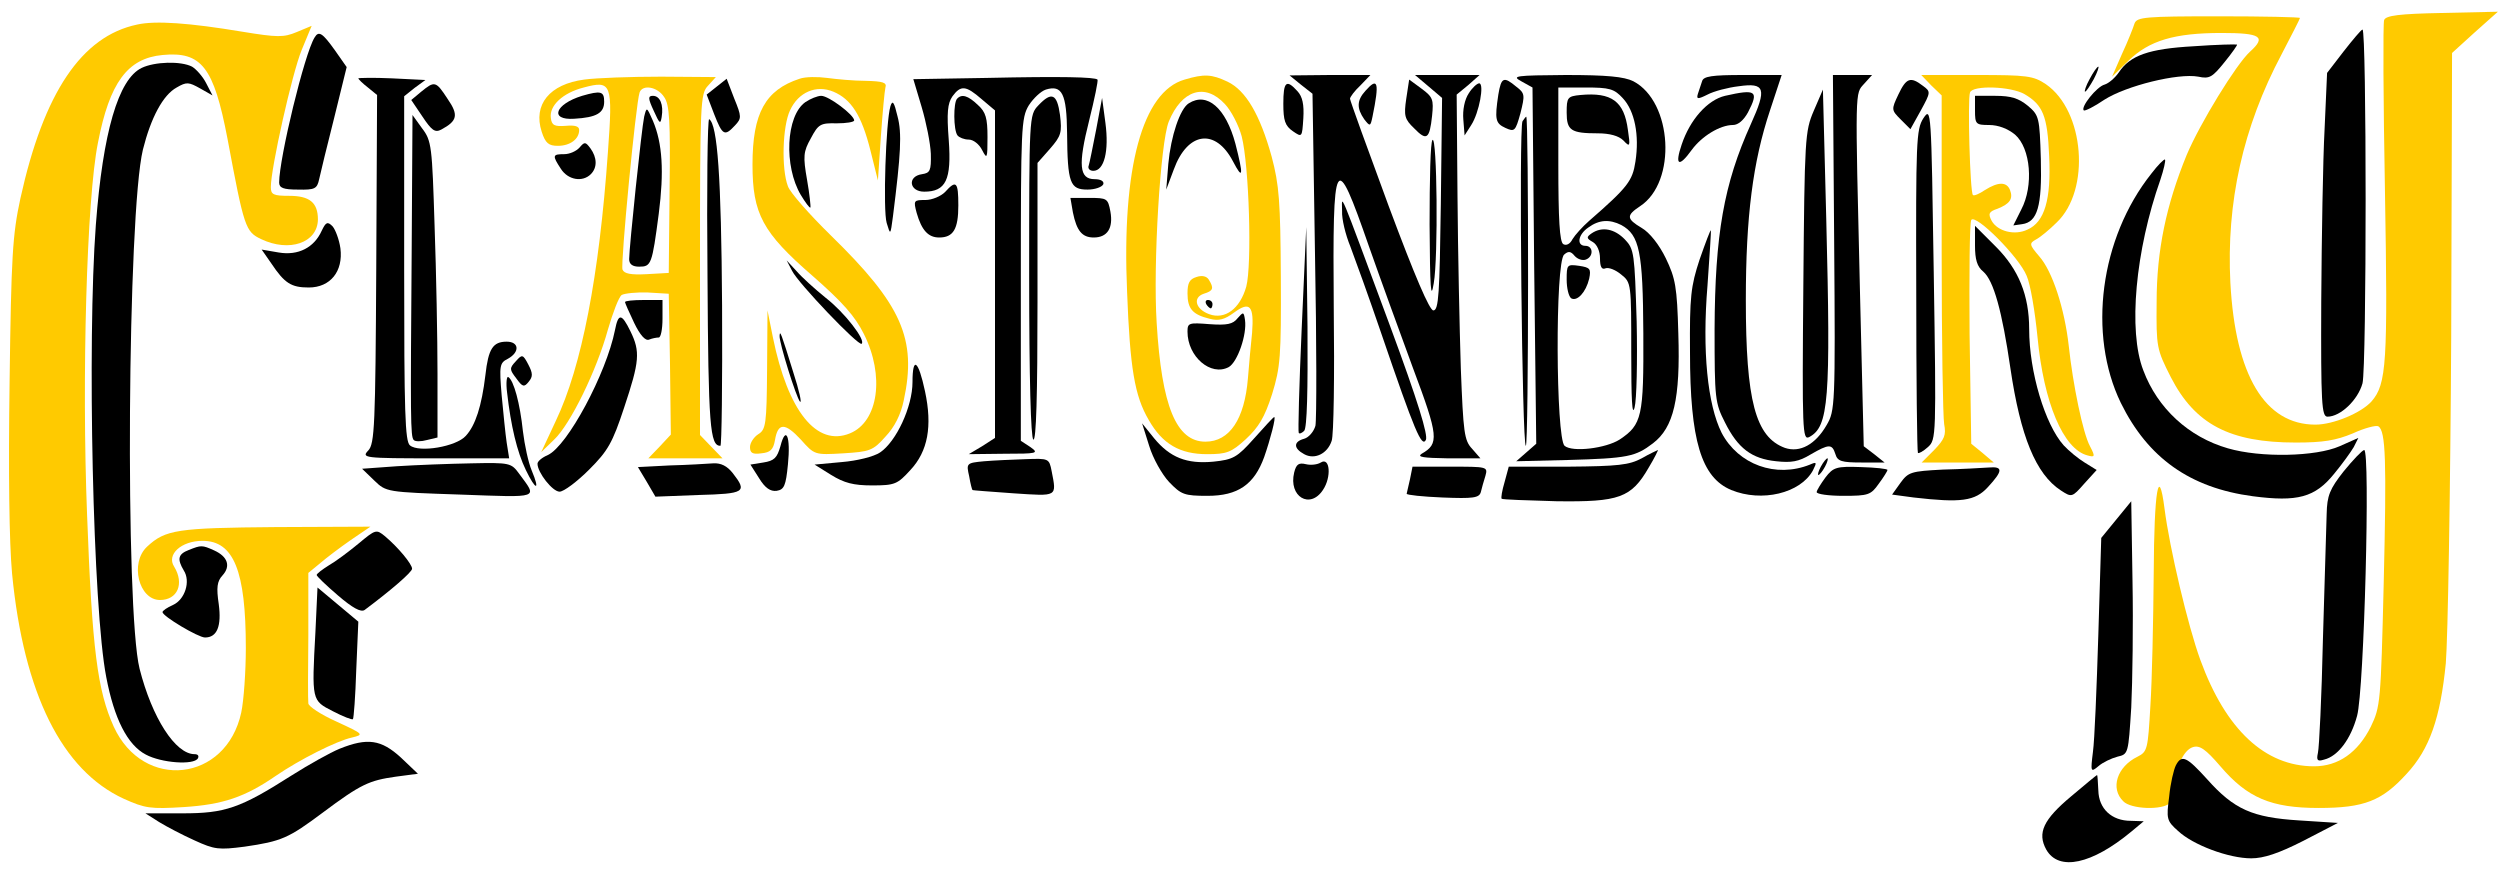
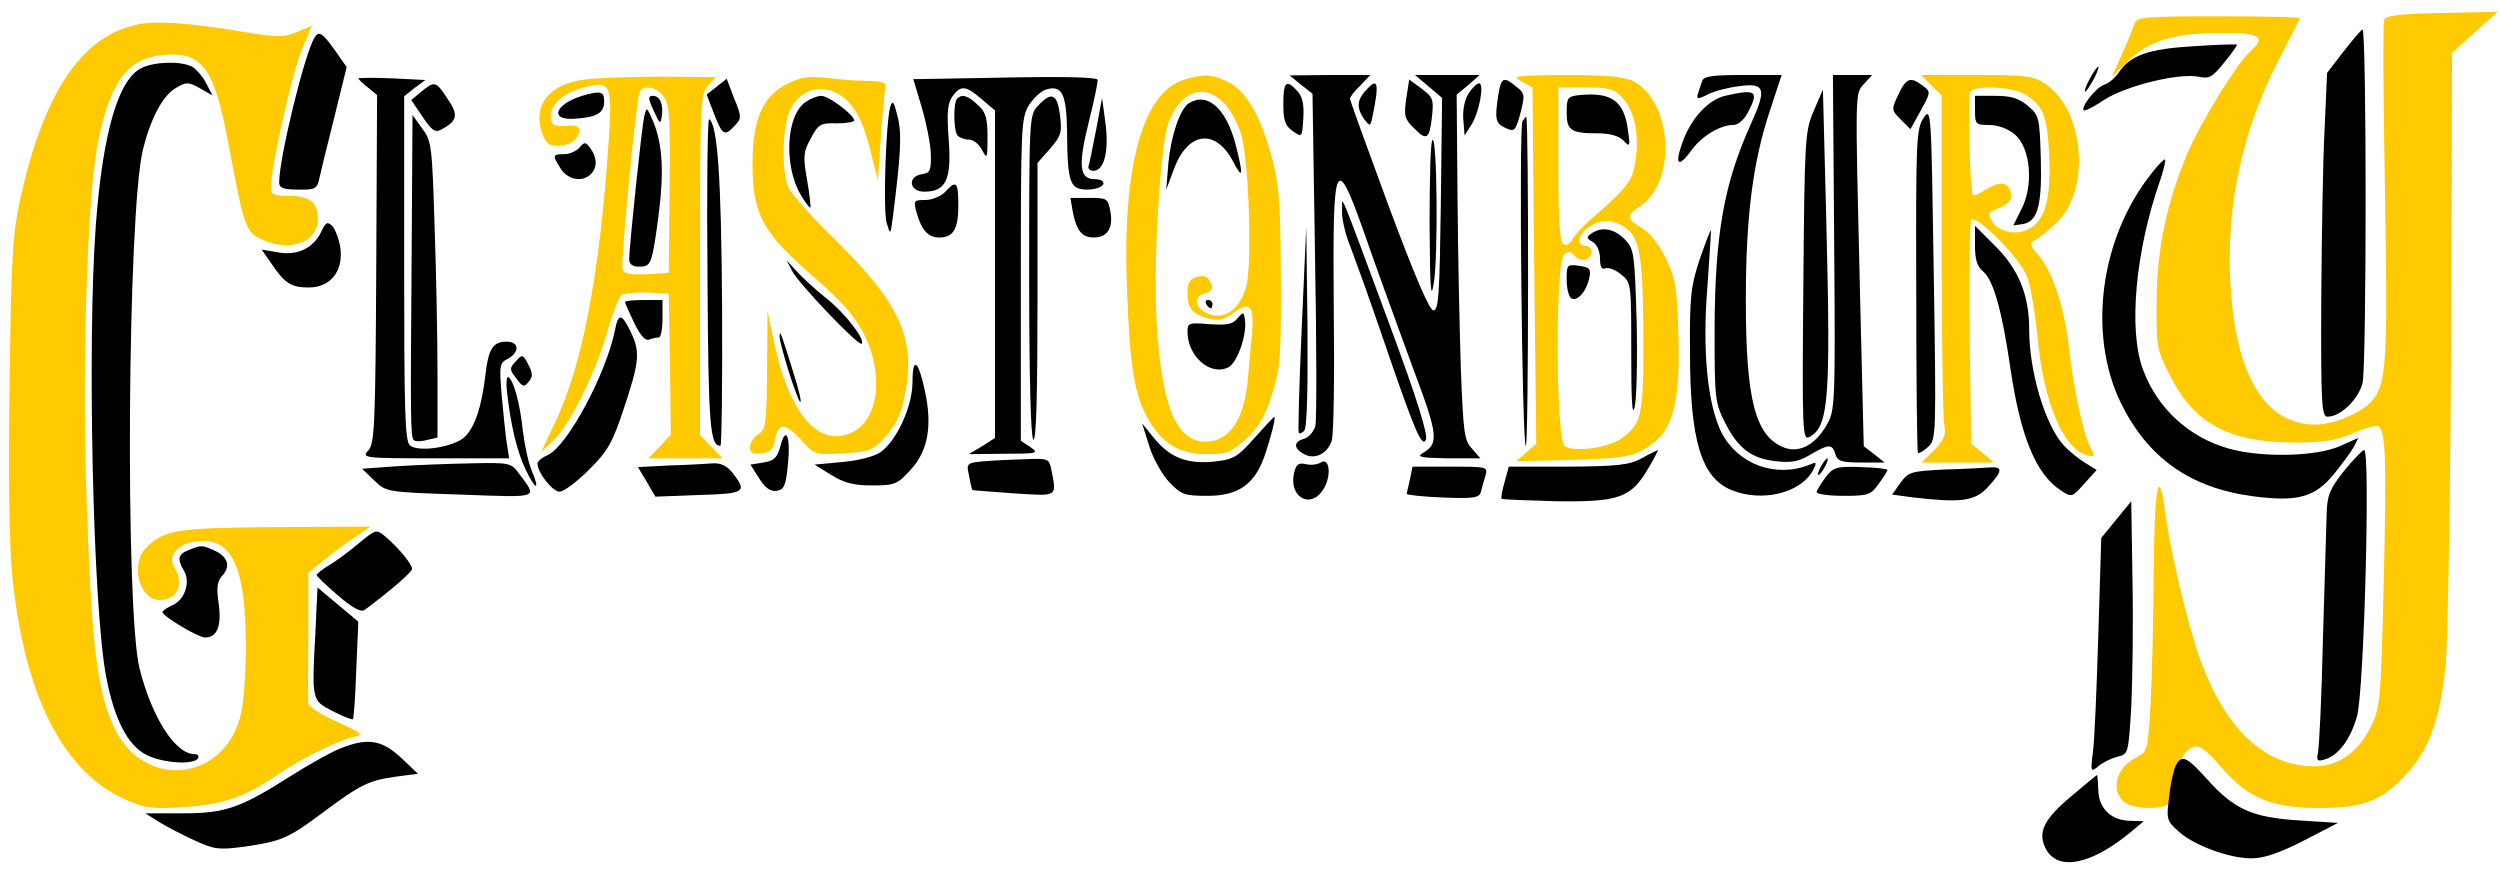
<svg xmlns="http://www.w3.org/2000/svg" version="1.0" width="600pt" height="209pt" viewBox="0 0 600 209" preserveAspectRatio="xMidYMid meet" id="svg99">
  <defs id="defs99" />
  <g transform="translate(0,209) scale(0.1,-0.1)" fill="#000000" stroke="none" id="g99">
    <path d="m 5721.918,2041.879 c -3,-7 -2,-193 2,-412 7,-412 4,-461 -32,-503 -25,-28 -92,-56 -135,-56 -121,0 -192,118 -204,340 -10,193 30,374 123,549 24,46 44,85 44,87 0,2 -88,4 -195,4 -177,0 -196,-2 -202,-17 -3,-10 -16,-43 -30,-73 l -24,-55 39,38 c 50,49 111,67 224,67 94,0 108,-9 68,-45 -33,-30 -120,-172 -152,-248 -49,-120 -72,-229 -72,-353 -1,-108 0,-113 34,-180 58,-113 141,-157 300,-157 66,0 96,5 137,22 28,13 56,20 61,17 18,-11 20,-83 13,-376 -7,-287 -8,-297 -31,-345 -31,-62 -78,-95 -136,-95 -118,0 -212,88 -273,255 -30,82 -74,269 -86,363 -14,109 -25,45 -26,-155 -1,-115 -4,-257 -8,-318 -6,-104 -7,-110 -31,-122 -49,-24 -66,-76 -34,-107 18,-19 94,-22 112,-4 7,7 12,24 12,39 0,43 20,88 43,95 16,5 30,-4 66,-46 65,-76 122,-100 236,-100 109,0 152,17 211,82 55,59 81,134 94,265 5,59 11,413 13,787 l 2,678 55,50 55,49 -134,-3 c -102,-2 -135,-6 -139,-17 z" fill="#FFCA00" id="path2" />
    <path d="M329 2031 c-133 -28 -224 -163 -280 -417 -19 -88 -22 -138 -26 -441 -3 -220 -1 -384 6 -460 28 -288 120 -472 268 -540 51 -23 64 -25 144 -20 94 6 147 24 221 75 57 39 146 84 183 92 29 7 28 8 -37 38 -38 17 -68 37 -68 44 -1 7 -1 81 0 163 l0 150 28 23 c15 13 48 38 74 56 l47 32 -227 -1 c-237 -2 -265 -6 -309 -47 -42 -39 -20 -128 31 -128 42 0 59 39 34 80 -19 29 17 62 68 62 75 0 104 -72 104 -257 0 -57 -5 -127 -11 -155 -36 -167 -235 -189 -306 -34 -39 86 -52 186 -64 508 -13 330 -1 759 26 893 28 145 71 203 155 211 94 9 123 -29 156 -201 40 -214 43 -223 81 -241 67 -32 135 -9 136 47 0 41 -20 57 -69 57 -38 0 -44 3 -44 21 0 45 51 273 74 329 l24 58 -36 -15 c-31 -13 -46 -13 -131 1 -126 21 -208 27 -252 17z" fill="#FFCA00" id="path3" />
    <path d="M5625 1967 l-40 -52 -6 -135 c-4 -74 -7 -260 -8 -412 -1 -248 1 -278 15 -278 31 0 73 40 84 80 10 39 10 851 0 849 -3 0 -23 -24 -45 -52z" id="path4" />
    <path d="M755 2000 c-24 -38 -85 -290 -85 -348 0 -13 10 -17 45 -17 41 -1 46 2 51 25 3 14 19 80 36 147 l30 122 -28 40 c-30 42 -39 48 -49 31z" id="path5" />
    <path d="M5265 1979 c-108 -6 -153 -22 -180 -63 -9 -13 -24 -26 -34 -29 -19 -5 -58 -54 -50 -62 3 -2 25 9 50 26 52 33 176 64 225 55 27 -6 34 -1 63 35 18 22 31 41 30 42 -2 1 -49 0 -104 -4z" id="path6" />
    <path d="M340 1927 c-56 -27 -93 -154 -110 -377 -21 -280 -7 -922 25 -1085 19 -100 51 -163 95 -186 37 -20 115 -26 125 -9 3 6 0 10 -8 10 -46 0 -102 87 -132 205 -35 140 -29 1093 8 1246 19 76 48 131 81 149 24 14 29 13 56 -2 l30 -17 -15 29 c-8 16 -24 34 -34 40 -27 14 -90 12 -121 -3z" id="path7" />
    <path d="M5015 1900 c-9 -16 -13 -30 -11 -30 3 0 12 14 21 30 9 17 13 30 11 30 -3 0 -12 -13 -21 -30z" id="path9" />
    <path d="M860 1902 c0 -2 10 -12 23 -22 l22 -18 -2 -417 c-2 -376 -4 -420 -19 -436 -17 -18 -12 -19 161 -19 l177 0 -6 38 c-3 20 -8 71 -12 113 -6 72 -5 78 15 88 29 16 27 41 -3 41 -33 0 -44 -17 -51 -80 -9 -75 -24 -121 -47 -146 -23 -26 -112 -41 -134 -23 -12 9 -14 81 -14 424 l0 414 25 20 26 19 -81 4 c-44 2 -80 1 -80 0z" id="path10" />
    <path d="M1402 1899 c-83 -11 -123 -60 -102 -125 9 -28 17 -34 39 -34 29 0 51 16 51 38 0 9 -10 12 -32 10 -27 -2 -34 1 -36 19 -4 29 28 60 79 73 67 18 70 10 58 -155 -21 -298 -63 -515 -125 -645 l-35 -75 31 30 c39 37 102 166 129 264 12 41 26 78 33 83 7 4 36 7 63 6 l50 -3 3 -169 2 -169 -27 -29 -27 -28 89 0 89 0 -27 28 -27 28 0 409 c0 389 1 410 19 429 l19 21 -131 1 c-73 0 -156 -3 -185 -7z m192 -42 c13 -18 15 -59 13 -222 l-2 -200 -53 -3 c-38 -2 -54 1 -58 11 -5 14 32 399 41 425 7 20 43 14 59 -11z" fill="#FFCA00" id="path11" />
    <path d="M1569 1824 c14 -31 16 -33 19 -15 5 30 -4 51 -21 51 -12 0 -12 -6 2 -36z" id="path12" />
    <path d="M1546 1810 c-6 -27 -36 -314 -36 -342 0 -12 8 -18 24 -18 29 0 31 5 47 127 13 101 9 169 -14 223 -15 34 -15 34 -21 10z" id="path13" />
    <path d="M1919 1901 c-82 -27 -113 -82 -113 -206 0 -118 24 -163 144 -267 72 -63 102 -97 123 -139 51 -101 35 -211 -33 -239 -80 -33 -149 53 -185 230 l-13 65 -1 -142 c-1 -131 -3 -144 -21 -155 -11 -7 -20 -21 -20 -31 0 -14 6 -18 27 -15 22 2 29 9 33 32 7 42 24 42 62 1 33 -37 33 -37 102 -33 63 4 71 6 101 40 22 23 37 53 44 87 32 148 -5 230 -175 396 -51 50 -98 103 -103 118 -16 42 -13 144 5 182 20 44 63 62 104 45 43 -18 68 -57 89 -141 l18 -72 7 104 c4 57 9 111 11 119 4 12 -6 15 -48 16 -28 0 -70 4 -92 7 -22 3 -52 3 -66 -2z" fill="#FFCA00" id="path14" />
    <path d="M2369 1903 l-177 -3 20 -67 c11 -37 21 -87 22 -112 1 -41 -2 -46 -21 -49 -36 -5 -31 -42 5 -42 52 0 66 28 59 124 -5 65 -3 88 9 105 20 27 32 26 70 -7 l32 -27 0 -393 0 -393 -31 -20 -32 -19 85 1 c80 0 84 1 63 16 l-23 15 0 387 c0 364 1 388 19 418 11 17 29 34 41 38 39 12 50 -10 51 -104 1 -121 7 -136 49 -136 18 0 35 6 38 13 2 7 -6 12 -21 12 -37 0 -40 34 -13 141 13 52 22 96 20 98 -6 6 -86 8 -265 4z" id="path15" />
    <path d="M2843 1899 c-101 -29 -151 -211 -138 -509 7 -184 18 -250 52 -308 33 -58 75 -82 140 -82 47 0 58 4 93 36 31 29 45 52 63 108 20 65 22 90 21 281 -1 182 -4 221 -22 289 -28 101 -62 159 -106 180 -38 18 -56 19 -103 5z m97 -59 c15 -16 33 -51 40 -77 18 -70 25 -309 11 -361 -15 -53 -51 -80 -89 -66 -33 12 -40 40 -13 49 23 7 25 13 12 34 -5 8 -16 11 -30 6 -16 -5 -21 -14 -21 -39 0 -37 12 -51 53 -61 22 -6 36 -2 59 15 38 28 48 16 43 -49 -3 -26 -7 -74 -10 -109 -8 -98 -44 -152 -102 -152 -70 0 -105 85 -117 285 -9 141 9 433 29 483 31 76 87 94 135 42z" fill="#FFCA00" id="path16" />
    <path d="M2853 1842 c-21 -13 -43 -79 -49 -145 l-5 -62 18 48 c33 91 100 100 142 20 24 -46 26 -36 6 42 -23 86 -68 125 -112 97z" id="path17" />
    <path d="M2895 1360 c3 -5 8 -10 11 -10 2 0 4 5 4 10 0 6 -5 10 -11 10 -5 0 -7 -4 -4 -10z" id="path18" />
    <path d="M2970 1326 c-11 -14 -25 -17 -67 -14 -50 4 -53 3 -53 -18 0 -60 56 -108 99 -85 21 12 44 78 39 113 -3 20 -4 20 -18 4z" id="path19" />
    <path d="M3122 1887 l28 -22 6 -386 c4 -212 4 -397 1 -411 -4 -14 -16 -28 -27 -31 -26 -7 -26 -23 0 -37 25 -14 56 1 66 32 5 13 7 156 5 320 -3 371 3 381 84 148 26 -74 74 -206 106 -293 62 -165 63 -182 21 -206 -12 -8 4 -10 62 -11 l79 0 -20 23 c-19 20 -21 39 -27 192 -3 94 -7 280 -8 414 l-2 244 28 23 27 24 -78 0 -77 0 32 -27 33 -28 -3 -255 c-3 -215 -5 -255 -18 -255 -9 0 -44 81 -107 250 -51 138 -93 254 -93 258 0 4 11 19 25 32 l24 25 -97 0 -97 -1 27 -22z" id="path20" />
-     <path d="M3651 1895 l27 -15 4 -427 5 -428 -24 -21 -24 -21 123 3 c145 4 163 8 205 40 50 38 66 107 61 263 -3 113 -7 133 -30 181 -16 33 -39 62 -58 73 -37 22 -37 30 -4 52 89 58 78 251 -16 300 -22 11 -64 15 -162 15 -121 -1 -131 -2 -107 -15z m244 -41 c28 -30 40 -88 30 -152 -7 -46 -18 -61 -111 -142 -16 -14 -34 -34 -40 -44 -6 -12 -15 -16 -22 -12 -9 5 -12 60 -12 192 l0 184 65 0 c58 0 69 -3 90 -26z m-4 -304 c44 -24 52 -64 53 -260 1 -200 -3 -219 -57 -255 -33 -21 -113 -31 -132 -15 -21 18 -23 441 -1 459 10 9 16 8 25 -3 7 -8 19 -12 27 -9 19 7 18 33 -1 33 -22 0 -18 27 7 44 26 19 51 20 79 6z" id="path21" />
+     <path d="M3651 1895 l27 -15 4 -427 5 -428 -24 -21 -24 -21 123 3 c145 4 163 8 205 40 50 38 66 107 61 263 -3 113 -7 133 -30 181 -16 33 -39 62 -58 73 -37 22 -37 30 -4 52 89 58 78 251 -16 300 -22 11 -64 15 -162 15 -121 -1 -131 -2 -107 -15z m244 -41 c28 -30 40 -88 30 -152 -7 -46 -18 -61 -111 -142 -16 -14 -34 -34 -40 -44 -6 -12 -15 -16 -22 -12 -9 5 -12 60 -12 192 l0 184 65 0 c58 0 69 -3 90 -26z m-4 -304 c44 -24 52 -64 53 -260 1 -200 -3 -219 -57 -255 -33 -21 -113 -31 -132 -15 -21 18 -23 441 -1 459 10 9 16 8 25 -3 7 -8 19 -12 27 -9 19 7 18 33 -1 33 -22 0 -18 27 7 44 26 19 51 20 79 6z" fill="#FFCA00" id="path21" />
    <path d="M3793 1862 c-31 -3 -33 -6 -33 -42 0 -43 10 -50 75 -50 28 0 50 -6 61 -17 16 -17 17 -15 11 25 -9 69 -39 91 -114 84z" id="path22" />
    <path d="M3820 1530 c-13 -9 -13 -12 3 -21 10 -6 17 -22 17 -39 0 -20 4 -28 13 -24 8 3 25 -4 38 -15 24 -19 24 -22 24 -186 0 -114 2 -156 8 -133 5 18 7 111 5 206 -5 164 -6 174 -28 197 -25 26 -55 32 -80 15z" id="path23" />
    <path d="M3760 1419 c0 -21 5 -41 11 -45 14 -8 35 14 43 47 5 24 2 27 -24 31 -29 4 -30 3 -30 -33z" id="path24" />
    <path d="M4085 1895 c-3 -8 -7 -22 -10 -30 -4 -13 -1 -14 23 -2 15 8 49 17 75 20 63 9 68 -5 29 -91 -65 -144 -86 -265 -87 -492 0 -167 1 -177 25 -224 31 -62 64 -87 123 -93 36 -4 54 -1 82 16 45 26 52 26 60 1 5 -17 15 -20 62 -20 l56 0 -25 20 -25 19 -9 368 c-12 499 -12 477 10 502 l19 21 -47 0 -47 0 3 -402 c3 -391 2 -404 -18 -438 -27 -47 -64 -67 -100 -55 -71 26 -94 113 -94 355 0 201 17 332 58 455 l28 85 -93 0 c-74 0 -95 -3 -98 -15z" id="path26" />
    <path d="M4635 1885 l25 -24 0 -379 c0 -209 3 -393 6 -410 5 -26 1 -36 -24 -62 l-30 -30 86 0 87 0 -27 23 -27 22 -4 263 c-1 144 0 267 4 274 10 16 115 -89 133 -134 9 -20 20 -86 26 -147 15 -158 62 -269 120 -284 18 -5 19 -3 6 22 -17 31 -41 148 -51 241 -10 89 -39 179 -71 215 -24 28 -24 31 -8 40 10 5 33 24 50 41 82 78 67 268 -26 332 -30 20 -45 22 -166 22 l-133 0 24 -25z m224 -21 c44 -26 55 -52 59 -149 5 -104 -11 -158 -52 -176 -31 -15 -72 -4 -86 21 -9 17 -7 22 14 29 30 12 38 24 30 45 -8 20 -28 20 -60 0 -13 -9 -27 -15 -29 -12 -7 6 -13 229 -7 246 6 18 98 15 131 -4z" fill="#FFCA00" id="path27" />
    <path d="M4740 1825 c0 -33 2 -35 34 -35 22 0 45 -9 62 -23 38 -33 45 -123 15 -180 l-19 -38 21 3 c37 5 48 43 45 156 -3 100 -4 105 -31 128 -22 18 -40 24 -78 24 l-49 0 0 -35z" id="path28" />
    <path d="M1720 1882 l-24 -19 18 -47 c20 -51 25 -54 50 -27 16 17 16 21 -2 65 l-18 47 -24 -19z" id="path29" />
    <path d="M3375 1853 c-6 -41 -4 -49 19 -71 30 -31 37 -26 43 30 4 39 2 45 -25 65 l-30 22 -7 -46z" id="path30" />
    <path d="M3596 1863 c-9 -60 -7 -69 17 -80 22 -10 24 -8 36 35 11 44 11 48 -10 64 -30 25 -36 23 -43 -19z" id="path31" />
    <path d="M4556 1863 c-17 -36 -17 -37 6 -60 l23 -23 25 45 c24 44 24 45 5 59 -30 23 -40 19 -59 -21z" id="path32" />
    <path d="M1011 1870 l-24 -20 27 -40 c22 -33 30 -39 45 -31 39 21 42 35 15 74 -28 43 -31 43 -63 17z" id="path33" />
    <path d="M3080 1841 c0 -40 4 -53 23 -66 22 -15 22 -15 25 31 2 33 -2 52 -14 65 -27 30 -34 23 -34 -30z" id="path34" />
    <path d="M3277 1872 c-21 -23 -21 -42 -3 -68 14 -18 15 -18 20 6 17 83 13 96 -17 62z" id="path35" />
    <path d="M3525 1866 c-10 -15 -15 -40 -13 -63 l3 -38 16 25 c19 29 32 100 19 100 -5 0 -17 -11 -25 -24z" id="path36" />
    <path d="M1397 1860 c-65 -20 -79 -59 -19 -55 54 3 72 14 72 41 0 25 -8 27 -53 14z" id="path37" />
    <path d="M4140 1860 c-42 -10 -84 -57 -104 -117 -17 -50 -7 -56 24 -13 24 33 68 60 99 60 13 0 26 12 36 30 27 52 20 57 -55 40z" id="path38" />
    <path d="M4353 1824 c-21 -49 -22 -65 -25 -421 -3 -349 -2 -370 14 -362 47 25 52 88 41 524 l-8 310 -22 -51z" id="path39" />
    <path d="M1933 1845 c-47 -33 -52 -154 -11 -223 11 -18 21 -32 23 -30 1 2 -2 32 -8 66 -10 57 -9 68 9 100 18 34 23 37 62 36 23 0 42 3 42 7 0 13 -61 59 -79 59 -9 0 -26 -7 -38 -15z" id="path40" />
    <path d="M2297 1853 c-9 -9 -9 -75 1 -88 4 -5 16 -10 27 -10 11 0 25 -11 32 -25 12 -23 13 -21 13 31 0 45 -4 60 -23 77 -24 23 -39 27 -50 15z" id="path41" />
    <path d="M2492 1837 c-22 -23 -22 -27 -22 -410 0 -246 4 -388 10 -392 7 -4 10 108 10 329 l0 335 30 34 c27 31 29 39 24 81 -7 51 -20 57 -52 23z" id="path42" />
    <path d="M2137 1835 c-11 -37 -18 -250 -9 -280 9 -30 9 -30 15 15 19 151 22 200 11 241 -8 34 -12 40 -17 24z" id="path43" />
    <path d="M2631 1780 c-8 -41 -16 -81 -18 -87 -3 -7 2 -13 11 -13 26 0 38 47 29 115 l-8 60 -14 -75z" id="path44" />
    <path d="M4616 1806 c-17 -27 -18 -54 -17 -414 0 -212 2 -387 4 -389 2 -2 13 4 24 14 20 18 20 25 14 418 -6 395 -6 399 -25 371z" id="path45" />
    <path d="M988 1484 c-3 -396 -3 -443 5 -450 3 -4 18 -4 32 0 l25 6 0 153 c0 83 -3 243 -7 355 -6 191 -7 204 -30 234 l-23 32 -2 -330z" id="path46" />
    <path d="M1698 1427 c2 -361 6 -407 31 -407 3 0 5 152 4 337 -2 309 -11 434 -31 447 -4 2 -6 -167 -4 -377z" id="path47" />
    <path d="M3654 1799 c-9 -15 -1 -779 8 -779 7 0 7 790 1 790 -1 0 -5 -5 -9 -11z" id="path48" />
    <path d="M3438 1754 c-5 -4 -7 -95 -7 -203 1 -154 3 -184 10 -141 11 63 8 355 -3 344z" id="path49" />
    <path d="M1391 1736 c-8 -9 -24 -16 -37 -16 -28 0 -29 -3 -8 -35 17 -27 52 -33 72 -13 16 16 15 40 -1 62 -12 16 -14 16 -26 2z" id="path50" />
    <path d="M5163 1673 c-123 -155 -153 -385 -73 -550 65 -132 166 -204 317 -224 107 -14 149 -3 195 54 19 23 40 52 47 64 l11 22 -45 -20 c-57 -25 -189 -28 -268 -5 -94 27 -169 96 -203 187 -37 95 -19 288 41 458 8 24 13 46 11 48 -2 2 -17 -13 -33 -34z" id="path51" />
    <path d="M2268 1629 c-10 -10 -31 -19 -47 -19 -28 0 -29 -1 -21 -31 12 -42 28 -59 54 -59 34 0 46 20 46 77 0 57 -5 62 -32 32z" id="path52" />
    <path d="M2575 1580 c9 -44 22 -60 50 -60 33 0 47 23 40 62 -6 32 -8 33 -51 33 l-45 0 6 -35z" id="path53" />
    <path d="M3221 1583 c-1 -18 8 -56 20 -85 11 -29 45 -123 74 -208 81 -237 97 -274 107 -256 6 11 -19 93 -86 274 -128 345 -115 314 -115 275z" id="path54" />
    <path d="M772 1536 c-18 -40 -56 -60 -103 -52 l-41 7 23 -33 c32 -48 48 -58 90 -58 52 0 83 39 76 94 -3 21 -12 45 -19 53 -12 12 -16 10 -26 -11z" id="path56" />
    <path d="M4740 1501 c0 -34 5 -51 20 -63 25 -22 45 -95 65 -232 24 -163 61 -254 121 -293 26 -17 27 -17 56 16 l30 33 -29 18 c-15 9 -38 28 -50 41 -45 50 -83 177 -83 279 0 81 -25 143 -80 198 l-50 50 0 -47z" id="path57" />
    <path d="M3124 1300 c-6 -135 -9 -247 -7 -249 2 -3 8 0 13 5 7 7 9 99 8 250 l-3 239 -11 -245z" id="path58" />
    <path d="M4079 1467 c-21 -64 -24 -89 -23 -222 0 -212 27 -301 99 -331 73 -30 166 -8 196 47 10 20 9 21 -7 14 -82 -33 -172 0 -212 76 -34 68 -47 197 -34 354 5 72 9 131 8 132 -1 2 -13 -30 -27 -70z" id="path59" />
    <path d="M1901 1440 c14 -29 160 -182 167 -175 10 9 -41 75 -86 110 -26 21 -58 50 -70 64 l-24 26 13 -25z" id="path62" />
    <path d="M1500 1365 c0 -2 10 -25 22 -50 14 -29 27 -44 36 -40 7 3 18 5 23 5 5 0 9 20 9 45 l0 45 -45 0 c-25 0 -45 -2 -45 -5z" id="path64" />
    <path d="M1476 1298 c-21 -105 -114 -278 -161 -300 -14 -6 -25 -15 -25 -21 0 -21 36 -67 53 -67 10 0 42 24 71 53 45 45 56 64 84 149 37 111 39 134 15 183 -21 43 -29 44 -37 3z" id="path66" />
    <path d="M1871 1284 c-1 -17 40 -148 49 -158 5 -5 -2 27 -16 70 -30 97 -32 102 -33 88z" id="path67" />
    <path d="M1238 1223 c-16 -17 -15 -20 1 -41 15 -21 19 -22 30 -8 10 12 10 20 -1 41 -13 25 -15 25 -30 8z" id="path69" />
    <path d="M2190 1173 c0 -59 -39 -143 -78 -169 -15 -10 -55 -20 -92 -23 l-65 -6 40 -25 c31 -19 53 -25 98 -25 55 0 61 3 92 37 42 45 53 105 35 189 -16 75 -30 85 -30 22z" id="path70" />
    <path d="M1217 1148 c9 -80 24 -143 45 -186 24 -50 35 -51 14 -1 -8 19 -17 61 -21 94 -7 67 -22 122 -35 130 -4 3 -6 -14 -3 -37z" id="path73" />
    <path d="M3010 1038 c-41 -46 -50 -51 -98 -56 -64 -6 -104 10 -142 56 l-29 36 17 -54 c9 -30 31 -69 48 -87 29 -30 36 -33 92 -33 73 0 112 27 136 93 15 43 29 97 24 96 -2 0 -23 -23 -48 -51z" id="path75" />
    <path d="M1873 1019 c-8 -28 -15 -35 -41 -39 l-31 -5 21 -33 c14 -23 27 -32 42 -30 18 3 22 12 27 63 7 68 -5 95 -18 44z" id="path76" />
    <path d="M3940 990 c-30 -16 -56 -19 -177 -20 l-142 0 -10 -37 c-6 -20 -9 -38 -7 -40 2 -2 61 -4 132 -6 150 -2 179 8 221 81 14 23 23 42 22 42 -2 -1 -20 -9 -39 -20z" id="path78" />
    <path d="M5625 959 c-34 -43 -40 -59 -41 -102 -1 -29 -5 -164 -9 -302 -3 -137 -9 -260 -12 -272 -4 -18 -1 -21 15 -16 33 8 64 49 79 105 17 61 32 638 17 638 -5 -1 -27 -24 -49 -51z" id="path79" />
    <path d="M2362 983 c-43 -4 -43 -5 -36 -36 3 -18 7 -33 8 -33 0 -1 45 -4 99 -8 106 -7 103 -9 91 53 -6 31 -7 31 -63 29 -31 -1 -75 -3 -99 -5z" id="path80" />
    <path d="M3170 980 c-8 -5 -24 -7 -36 -4 -17 4 -23 0 -28 -20 -14 -58 38 -89 69 -42 21 31 17 80 -5 66z" id="path81" />
    <path d="M4370 970 c-6 -11 -8 -20 -6 -20 3 0 10 9 16 20 6 11 8 20 6 20 -3 0 -10 -9 -16 -20z" id="path82" />
    <path d="M952 971 l-83 -6 29 -28 c29 -28 29 -28 207 -34 194 -7 185 -10 141 50 -19 26 -22 27 -115 25 -53 -1 -133 -4 -179 -7z" id="path83" />
    <path d="M1608 973 l-77 -4 21 -35 21 -36 103 4 c112 3 118 7 83 52 -14 18 -29 25 -47 24 -15 -1 -62 -4 -104 -5z" id="path84" />
    <path d="M3384 940 c-4 -16 -7 -32 -8 -35 0 -3 38 -7 86 -9 74 -3 88 -1 92 13 2 9 7 26 11 39 6 22 5 22 -85 22 l-90 0 -6 -30z" id="path85" />
    <path d="M4381 944 c-11 -15 -21 -31 -21 -35 0 -5 29 -9 64 -9 60 0 66 2 85 29 12 16 21 31 21 33 0 3 -29 6 -64 7 -58 2 -66 0 -85 -25z" id="path86" />
    <path d="M4663 963 c-77 -4 -83 -6 -102 -32 l-20 -28 52 -7 c113 -13 147 -9 178 25 36 39 37 50 2 47 -16 -1 -65 -4 -110 -5z" id="path87" />
    <path d="M5079 843 l-36 -44 -7 -232 c-4 -128 -9 -254 -13 -282 -6 -48 -5 -49 13 -34 10 9 31 19 46 23 26 6 26 7 33 118 3 62 5 199 3 304 l-3 191 -36 -44z" id="path88" />
    <path d="M860 785 c-23 -19 -55 -43 -71 -52 -16 -10 -29 -20 -29 -23 0 -3 23 -25 51 -49 35 -30 55 -41 64 -35 63 47 114 91 114 99 0 11 -33 51 -65 78 -21 17 -22 17 -64 -18z" id="path91" />
    <path d="M453 770 c-26 -10 -28 -22 -12 -49 17 -26 3 -70 -26 -83 -14 -6 -25 -14 -25 -17 0 -10 86 -61 102 -61 29 0 40 27 33 80 -6 40 -4 55 9 69 20 22 13 45 -20 60 -29 13 -31 13 -61 1z" id="path92" />
    <path d="M757 573 c-9 -165 -9 -164 42 -190 25 -13 46 -21 48 -19 2 2 6 55 8 118 l5 116 -49 41 -49 41 -5 -107z" id="path93" />
    <path d="M815 293 c-22 -9 -74 -38 -115 -64 -124 -79 -160 -91 -262 -91 l-89 0 33 -21 c18 -11 56 -31 85 -44 48 -22 58 -23 120 -15 89 13 105 20 188 82 91 68 111 77 175 86 l53 7 -41 39 c-47 43 -80 48 -147 21z" id="path97" />
    <path d="M5222 253 c-5 -10 -13 -43 -16 -75 -7 -53 -6 -58 21 -82 36 -34 122 -66 176 -66 30 0 66 12 125 42 l83 43 -93 6 c-112 7 -156 26 -221 99 -49 54 -61 60 -75 33z" id="path98" />
    <path d="M4971 179 c-67 -56 -82 -88 -60 -128 30 -53 110 -35 204 43 l30 25 -31 1 c-46 0 -77 29 -78 73 -1 21 -2 37 -3 37 -1 0 -29 -23 -62 -51z" id="path99" />
  </g>
</svg>
